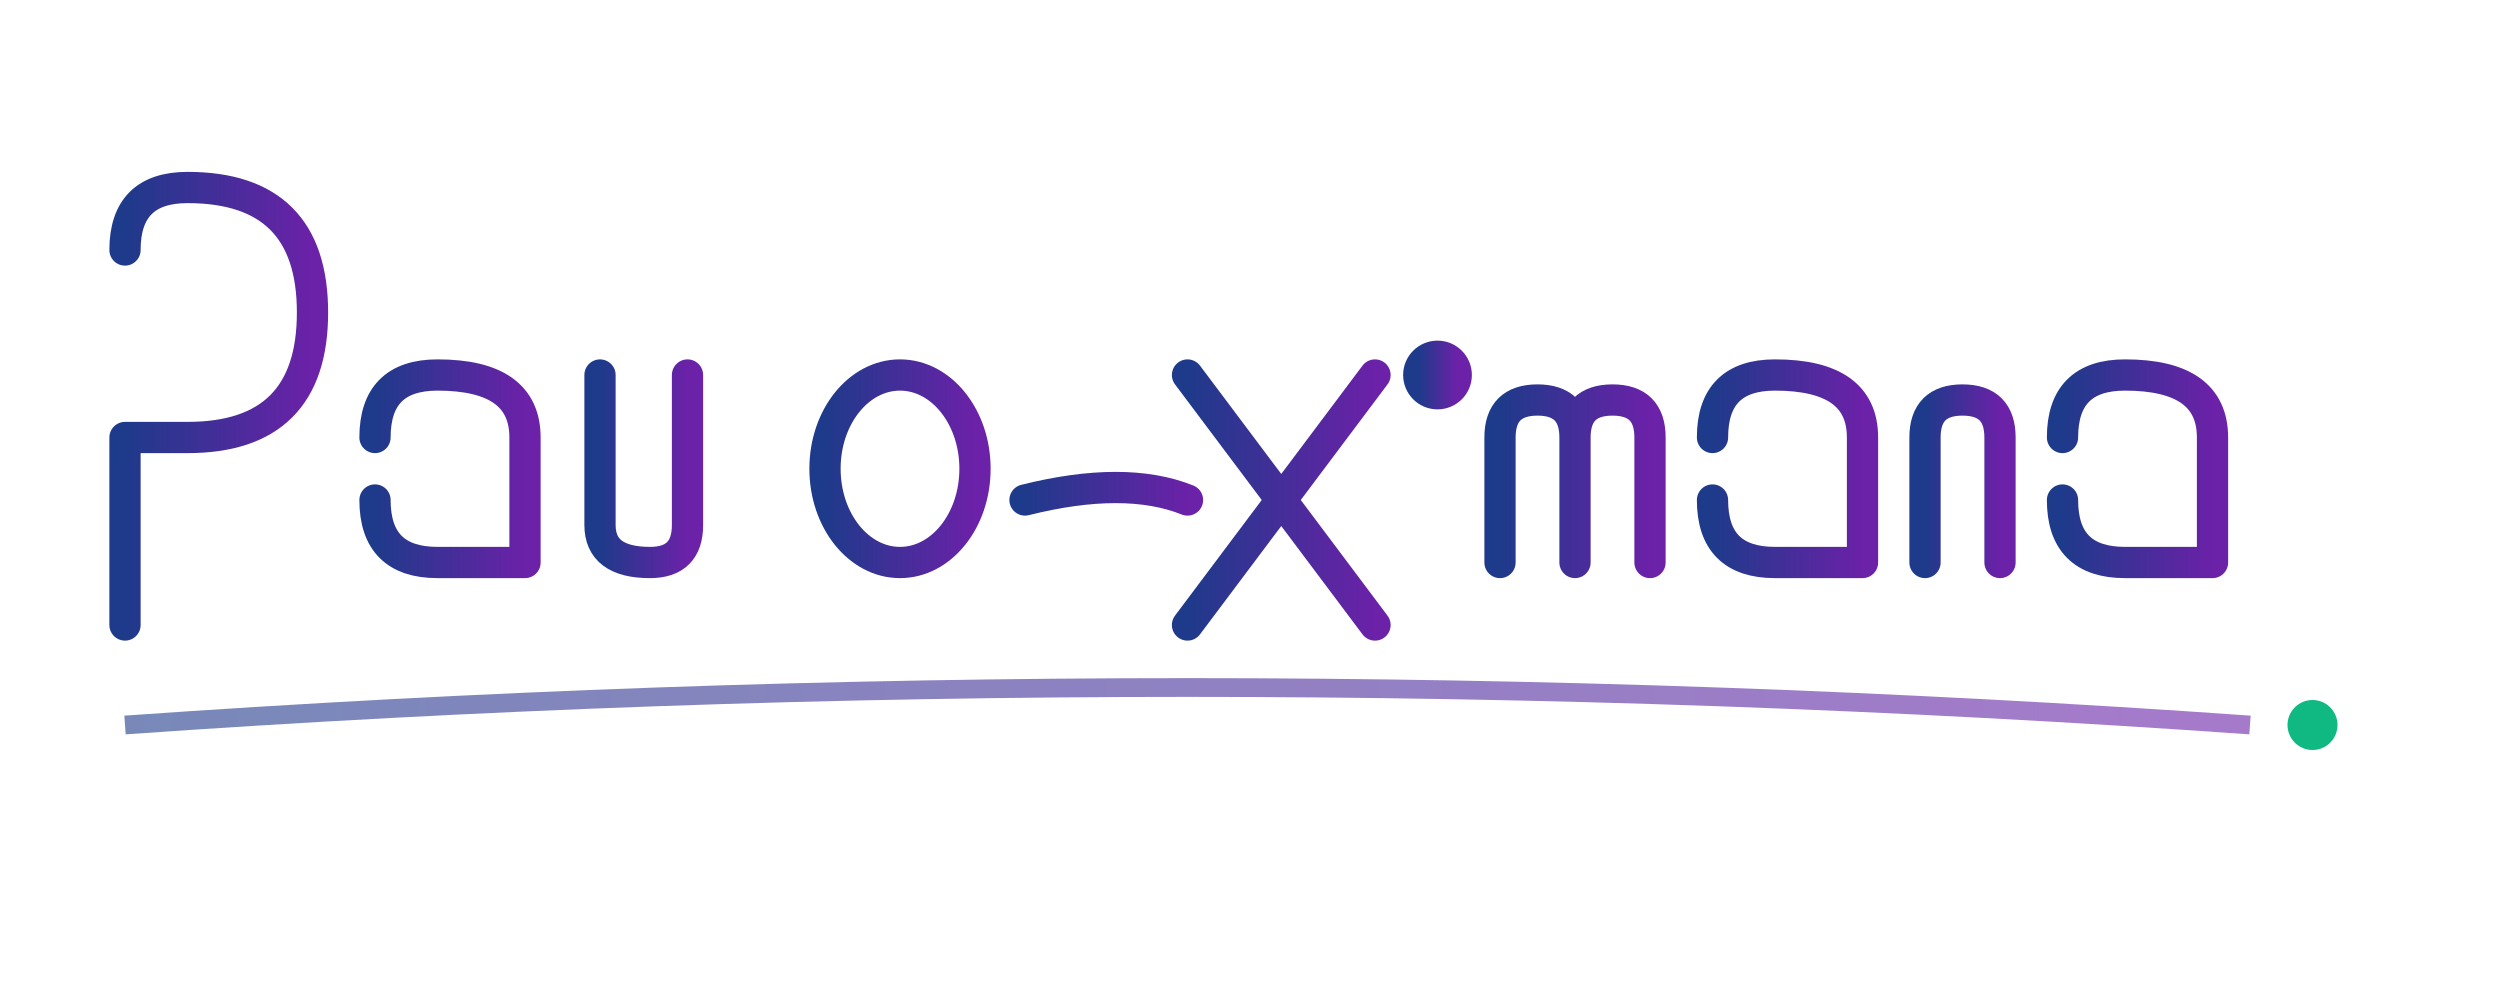
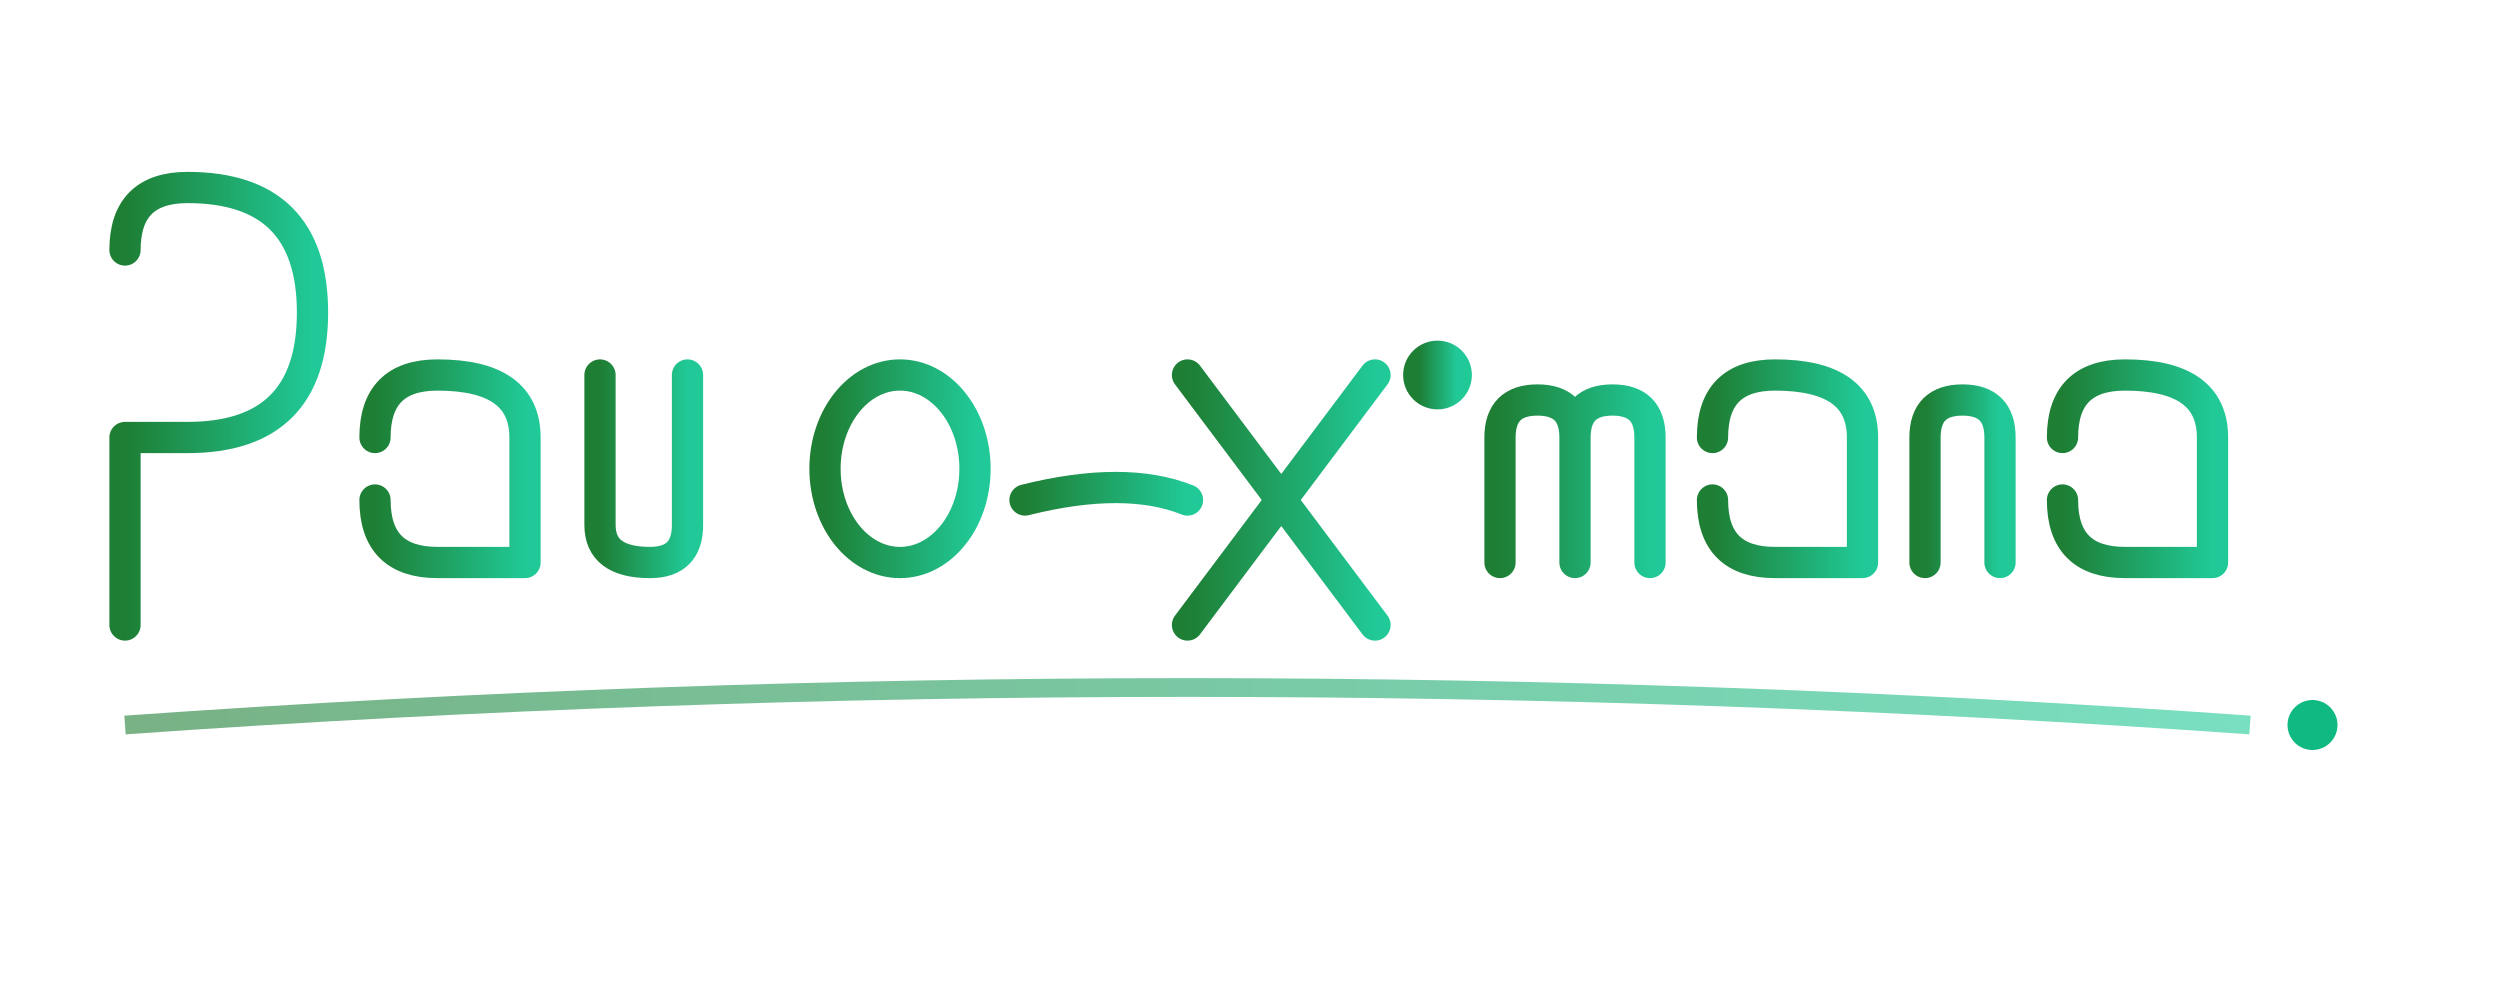
<svg xmlns="http://www.w3.org/2000/svg" width="200" height="80" viewBox="0 0 200 80" fill="none">
  <defs>
    <linearGradient id="signatureGradient" x1="0%" y1="0%" x2="100%" y2="0%">
-       <stop offset="0%" style="stop-color:#1e3a8a;stop-opacity:1" />
-       <stop offset="100%" style="stop-color:#6b21a8;stop-opacity:1" />
+       <stop offset="0%" style="stop-color:#1e7e34;stop-opacity:1" />
+       <stop offset="100%" style="stop-color:#20c997;stop-opacity:1" />
    </linearGradient>
  </defs>
  <g fill="none" stroke="url(#signatureGradient)" stroke-width="2.5" stroke-linecap="round" stroke-linejoin="round">
    <path d="M 10 20 Q 10 15 15 15 Q 25 15 25 25 Q 25 35 15 35 L 10 35 L 10 50" />
    <path d="M 30 35 Q 30 30 35 30 Q 42 30 42 35 L 42 45 Q 42 45 35 45 Q 30 45 30 40" />
    <path d="M 48 30 L 48 42 Q 48 45 52 45 Q 55 45 55 42 L 55 30" />
    <path d="M 60 15 L 60 45" />
    <ellipse cx="72" cy="37.5" rx="6" ry="7.5" />
    <path d="M 82 40 Q 90 38 95 40" />
    <path d="M 95 30 L 110 50 M 110 30 L 95 50" />
    <path d="M 115 35 L 115 45" />
    <circle cx="115" cy="30" r="1.5" fill="url(#signatureGradient)" />
    <path d="M 120 45 L 120 35 Q 120 32 123 32 Q 126 32 126 35 L 126 45 M 126 35 Q 126 32 129 32 Q 132 32 132 35 L 132 45" />
    <path d="M 137 35 Q 137 30 142 30 Q 149 30 149 35 L 149 45 Q 149 45 142 45 Q 137 45 137 40" />
    <path d="M 154 45 L 154 35 Q 154 32 157 32 Q 160 32 160 35 L 160 45" />
    <path d="M 165 35 Q 165 30 170 30 Q 177 30 177 35 L 177 45 Q 177 45 170 45 Q 165 45 165 40" />
  </g>
  <path d="M 10 58 Q 95 52 180 58" fill="none" stroke="url(#signatureGradient)" stroke-width="1.5" opacity="0.6" />
  <circle cx="185" cy="58" r="2" fill="#10b981" />
</svg>
